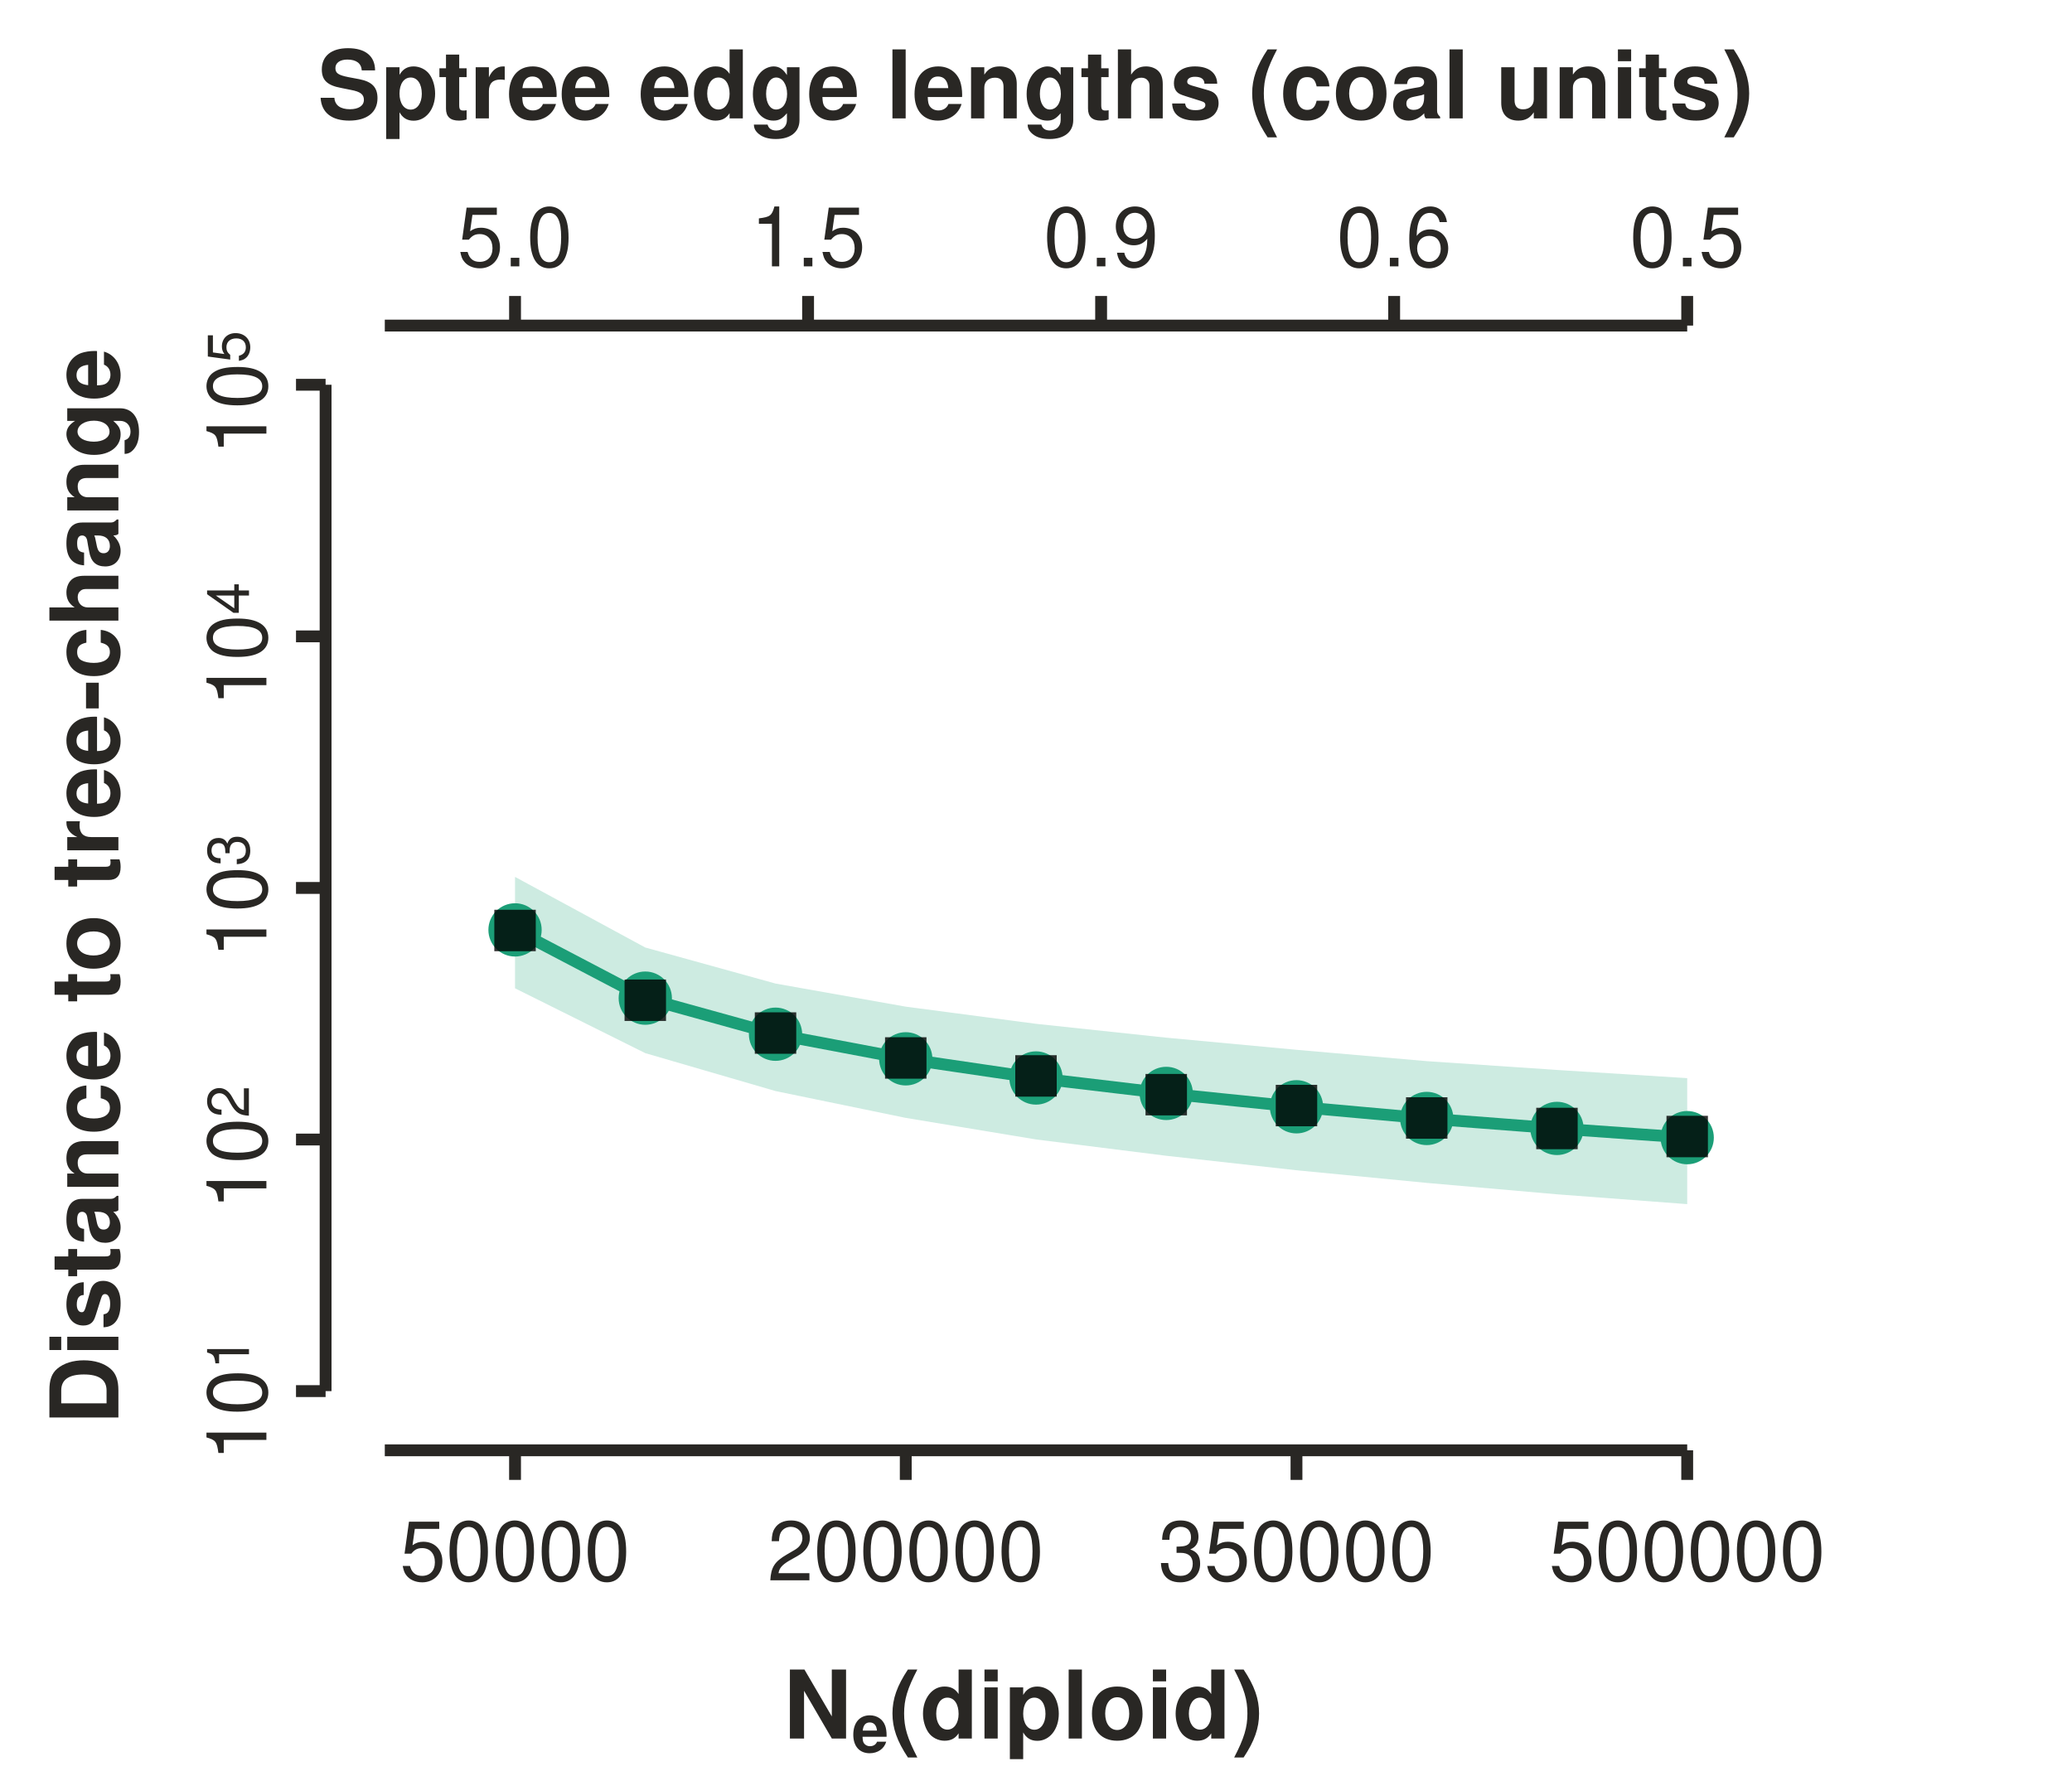
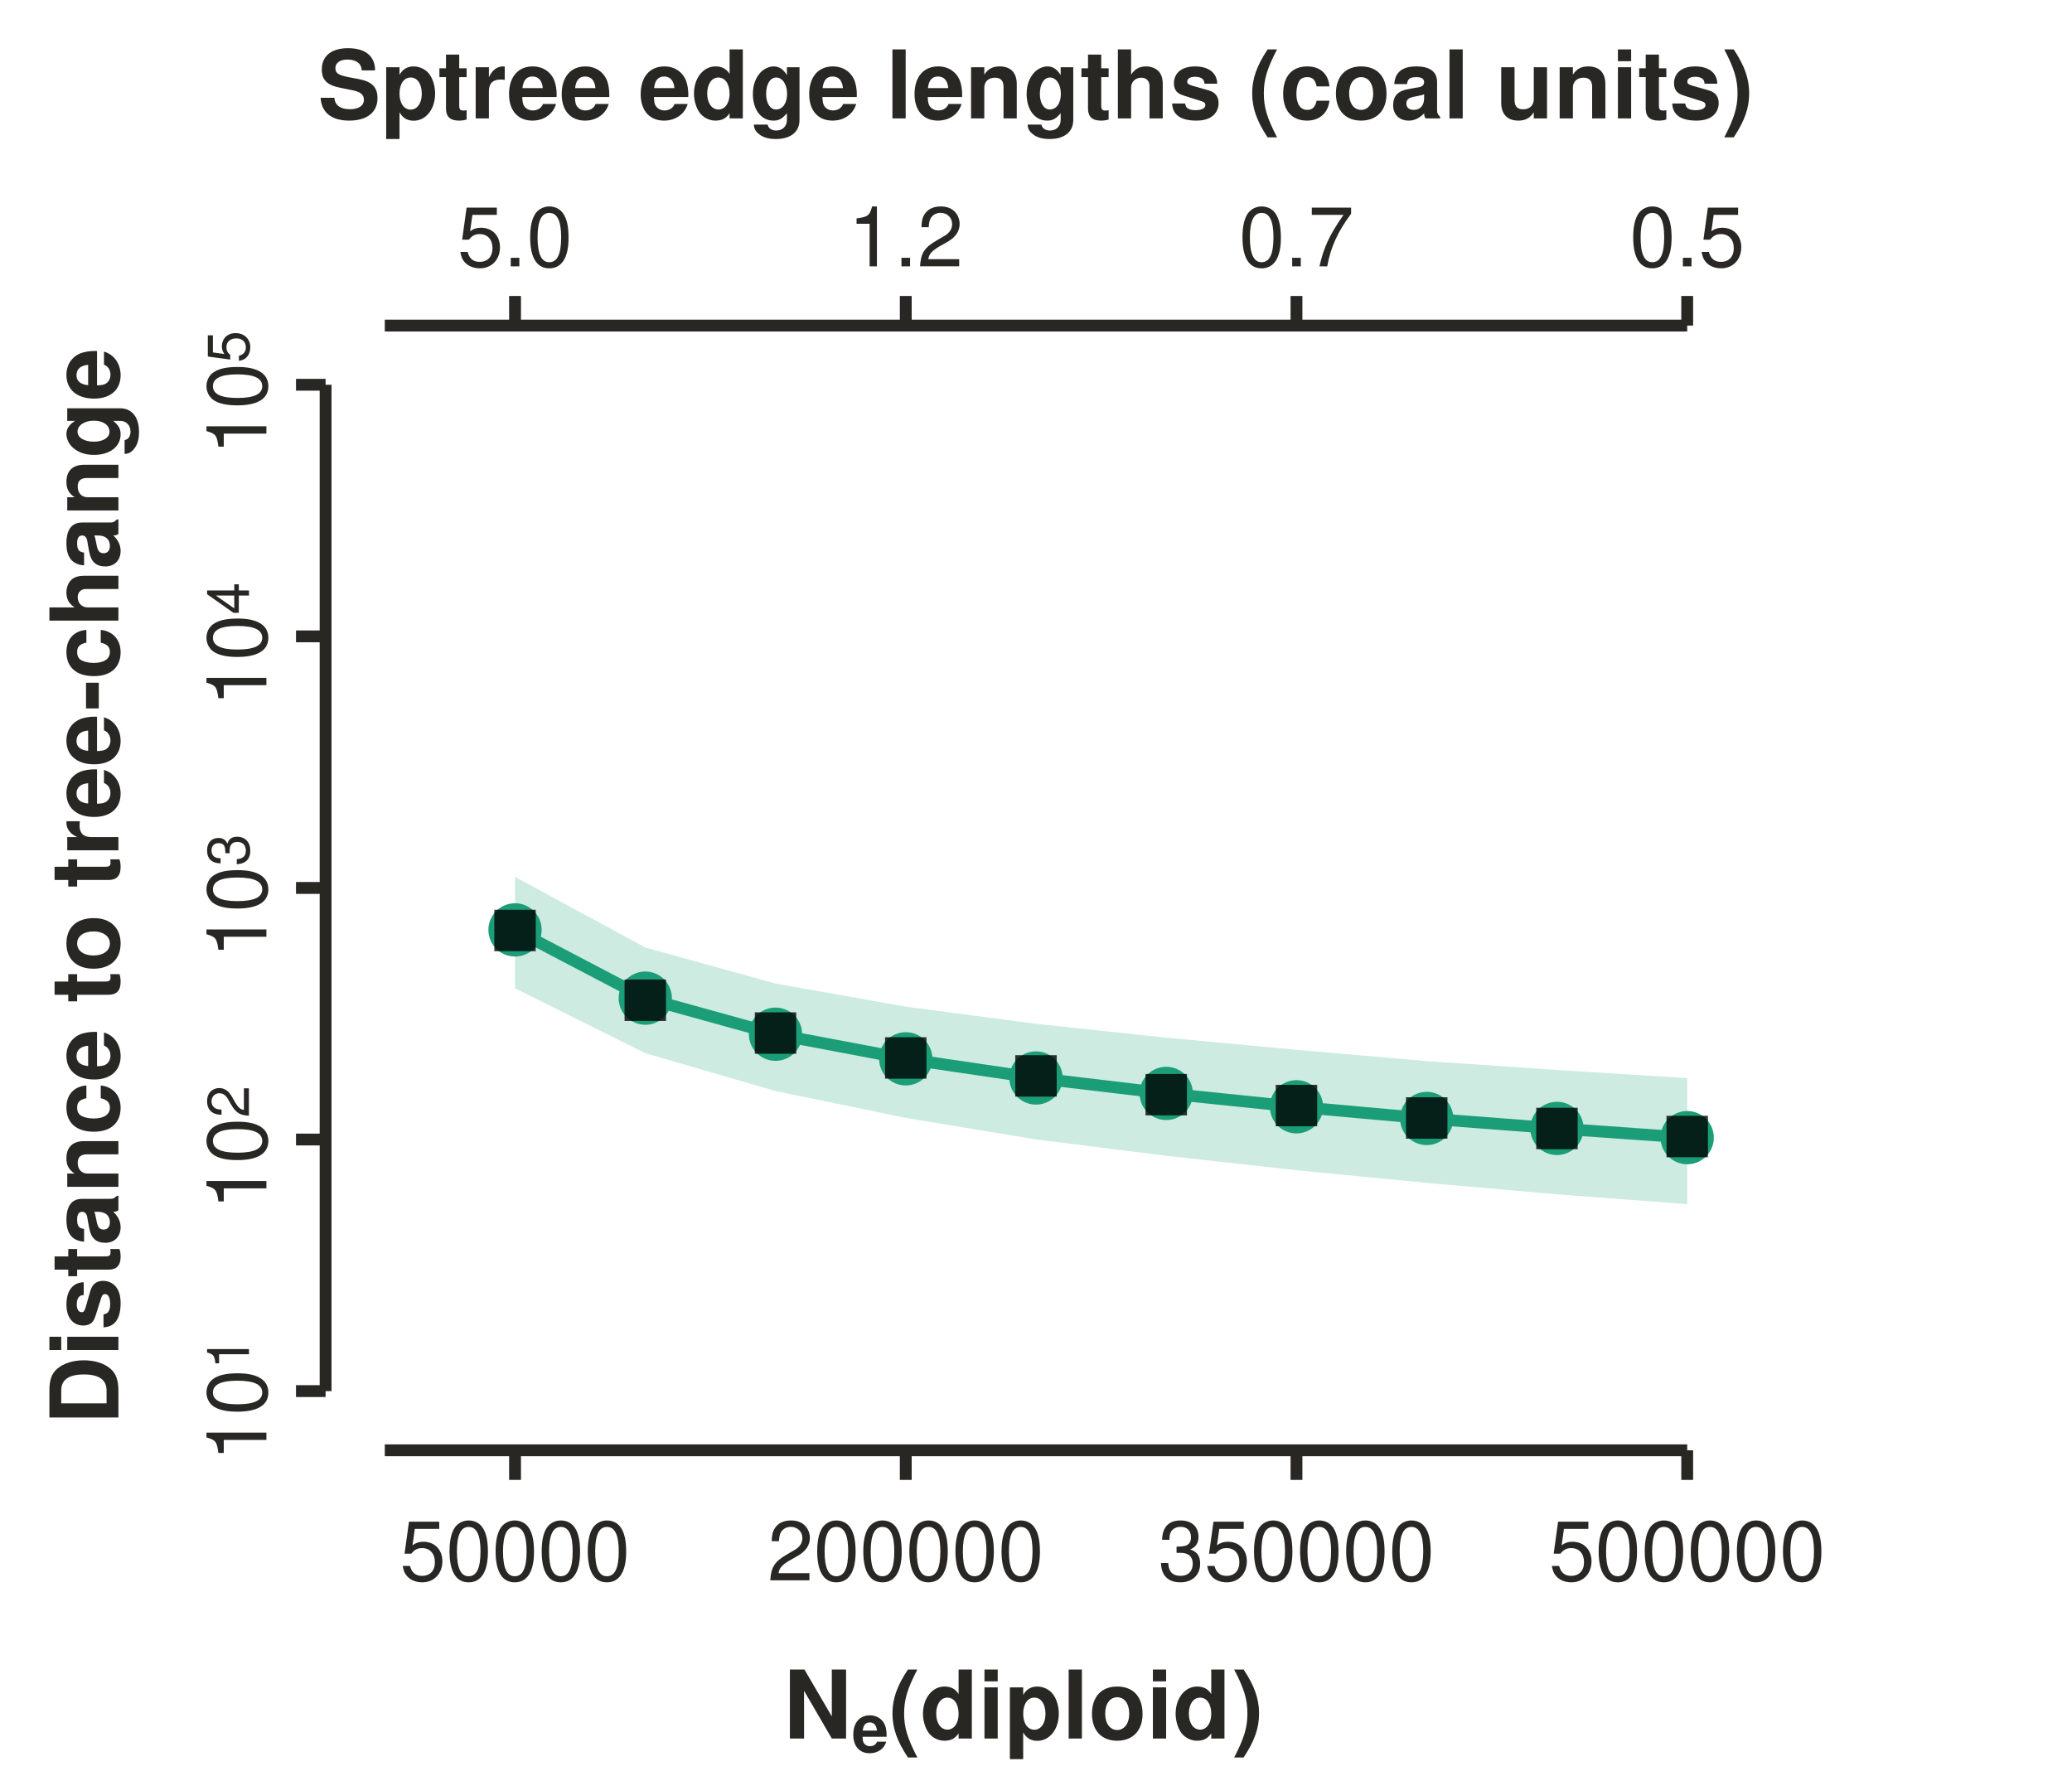
- <svg xmlns="http://www.w3.org/2000/svg" class="toyplot-canvas-Canvas" width="350.0px" height="300.0px" viewBox="0 0 350.0 300.0" preserveAspectRatio="xMidYMid meet" style="background-color:transparent;border-color:#292724;border-style:none;border-width:1.0;fill:rgb(16.1%,15.3%,14.1%);fill-opacity:1.0;font-family:Helvetica;font-size:12px;opacity:1.0;stroke:rgb(16.1%,15.3%,14.1%);stroke-opacity:1.0;stroke-width:1.0" id="tcccf5c7e5dca4793bf7ef78d2e35acb2">
-   <g class="toyplot-coordinates-Cartesian" id="tf89db26ab52f48b193a21f864c418034">
-     <clipPath id="t363a554bea5f468899b01b4c0b4058c4">
+ <svg xmlns="http://www.w3.org/2000/svg" class="toyplot-canvas-Canvas" width="350.0px" height="300.0px" viewBox="0 0 350.0 300.0" preserveAspectRatio="xMidYMid meet" style="background-color:transparent;border-color:#292724;border-style:none;border-width:1.0;fill:rgb(16.1%,15.3%,14.1%);fill-opacity:1.0;font-family:Helvetica;font-size:12px;opacity:1.0;stroke:rgb(16.1%,15.3%,14.1%);stroke-opacity:1.0;stroke-width:1.0" id="tdb757c0d7034443cb799330a79c66674">
+   <g class="toyplot-coordinates-Cartesian" id="t91a1d31179df43aa96b4c8970f1ee90e">
+     <clipPath id="tf7bd183b22ca4b498b6752392f516561">
      <rect x="55.0" y="55.0" width="240.0" height="190.0" />
    </clipPath>
-     <g clip-path="url(#t363a554bea5f468899b01b4c0b4058c4)">
-       <g class="toyplot-mark-FillBoundaries" style="stroke:none" id="t0214f4171a5c4057b42c836438c10724">
+     <g clip-path="url(#tf7bd183b22ca4b498b6752392f516561)">
+       <g class="toyplot-mark-FillBoundaries" style="stroke:none" id="t73482c103c0d41989a694e2bc54eb69f">
        <polygon points="87.0,166.956 109.0,177.908 131.0,184.313 153.0,188.845 175.0,192.487 197.0,195.246 219.0,197.691 241.0,199.826 263.0,201.755 285.0,203.414 285.0,182.13 263.0,180.747 241.0,179.259 219.0,177.343 197.0,175.293 175.0,172.953 153.0,170.055 131.0,166.152 109.0,160.064 87.0,148.134" style="fill:rgb(40%,76.1%,64.7%);fill-opacity:1.0;opacity:0.33;stroke:none" />
      </g>
-       <g class="toyplot-mark-Plot" style="fill:none" id="ta420a20c44a24a4a8148b229484b00bb">
+       <g class="toyplot-mark-Plot" style="fill:none" id="t93382954b0964c2ea5d21f079605c7a9">
        <g class="toyplot-Series">
          <path d="M 87.0 157.087 L 109.0 168.618 L 131.0 174.71 L 153.0 178.868 L 175.0 182.104 L 197.0 184.712 L 219.0 186.969 L 241.0 188.943 L 263.0 190.625 L 285.0 192.184" style="stroke:rgb(10.6%,62%,46.7%);stroke-opacity:1.0;stroke-width:2.0" />
        </g>
      </g>
-       <g class="toyplot-mark-Point" id="tb84d9ee715fe45f19f4a6b307745492c">
+       <g class="toyplot-mark-Point" id="t1e4b81e084f4474b8cdc5d9b230cc39e">
        <g class="toyplot-Series">
          <g style="fill:rgb(10.6%,62%,46.7%);fill-opacity:1.0;opacity:1.0;stroke:rgb(10.6%,62%,46.7%);stroke-opacity:1.0" class="toyplot-Datum" transform="translate(87.0, 157.0869)">
            <circle r="4.0" />
          </g>
          <g style="fill:rgb(10.6%,62%,46.7%);fill-opacity:1.0;opacity:1.0;stroke:rgb(10.6%,62%,46.7%);stroke-opacity:1.0" class="toyplot-Datum" transform="translate(109.0, 168.618)">
            <circle r="4.0" />
          </g>
          <g style="fill:rgb(10.6%,62%,46.7%);fill-opacity:1.0;opacity:1.0;stroke:rgb(10.6%,62%,46.7%);stroke-opacity:1.0" class="toyplot-Datum" transform="translate(131.0, 174.7103)">
            <circle r="4.0" />
          </g>
          <g style="fill:rgb(10.6%,62%,46.7%);fill-opacity:1.0;opacity:1.0;stroke:rgb(10.6%,62%,46.7%);stroke-opacity:1.0" class="toyplot-Datum" transform="translate(153.0, 178.868)">
            <circle r="4.0" />
          </g>
          <g style="fill:rgb(10.6%,62%,46.7%);fill-opacity:1.0;opacity:1.0;stroke:rgb(10.6%,62%,46.7%);stroke-opacity:1.0" class="toyplot-Datum" transform="translate(175.0, 182.1041)">
            <circle r="4.0" />
          </g>
          <g style="fill:rgb(10.6%,62%,46.7%);fill-opacity:1.0;opacity:1.0;stroke:rgb(10.6%,62%,46.7%);stroke-opacity:1.0" class="toyplot-Datum" transform="translate(197.0, 184.7121)">
            <circle r="4.0" />
          </g>
          <g style="fill:rgb(10.6%,62%,46.7%);fill-opacity:1.0;opacity:1.0;stroke:rgb(10.6%,62%,46.7%);stroke-opacity:1.0" class="toyplot-Datum" transform="translate(219.0, 186.9692)">
            <circle r="4.0" />
          </g>
          <g style="fill:rgb(10.6%,62%,46.7%);fill-opacity:1.0;opacity:1.0;stroke:rgb(10.6%,62%,46.7%);stroke-opacity:1.0" class="toyplot-Datum" transform="translate(241.0, 188.943)">
            <circle r="4.0" />
          </g>
          <g style="fill:rgb(10.6%,62%,46.7%);fill-opacity:1.0;opacity:1.0;stroke:rgb(10.6%,62%,46.7%);stroke-opacity:1.0" class="toyplot-Datum" transform="translate(263.0, 190.6247)">
            <circle r="4.0" />
          </g>
          <g style="fill:rgb(10.6%,62%,46.7%);fill-opacity:1.0;opacity:1.0;stroke:rgb(10.6%,62%,46.7%);stroke-opacity:1.0" class="toyplot-Datum" transform="translate(285.0, 192.1837)">
            <circle r="4.0" />
          </g>
        </g>
      </g>
-       <g class="toyplot-mark-Point" id="t0834ad7c03584e0087557d2f8aed5805">
+       <g class="toyplot-mark-Point" id="t57ed439fb0194c80b6e4408bbdd7a876">
        <g class="toyplot-Series">
          <g style="fill:rgb(0%,0%,0%);fill-opacity:1.0;opacity:0.8;stroke:none" class="toyplot-Datum" transform="translate(87.0, 157.1868)">
            <rect x="-3.5" y="-3.5" width="7.0" height="7.0" />
          </g>
          <g style="fill:rgb(0%,0%,0%);fill-opacity:1.0;opacity:0.8;stroke:none" class="toyplot-Datum" transform="translate(109.0, 168.9704)">
            <rect x="-3.5" y="-3.5" width="7.0" height="7.0" />
          </g>
          <g style="fill:rgb(0%,0%,0%);fill-opacity:1.0;opacity:0.8;stroke:none" class="toyplot-Datum" transform="translate(131.0, 174.5124)">
            <rect x="-3.5" y="-3.5" width="7.0" height="7.0" />
          </g>
          <g style="fill:rgb(0%,0%,0%);fill-opacity:1.0;opacity:0.8;stroke:none" class="toyplot-Datum" transform="translate(153.0, 178.7196)">
            <rect x="-3.5" y="-3.5" width="7.0" height="7.0" />
          </g>
          <g style="fill:rgb(0%,0%,0%);fill-opacity:1.0;opacity:0.8;stroke:none" class="toyplot-Datum" transform="translate(175.0, 181.7548)">
            <rect x="-3.5" y="-3.5" width="7.0" height="7.0" />
          </g>
          <g style="fill:rgb(0%,0%,0%);fill-opacity:1.0;opacity:0.8;stroke:none" class="toyplot-Datum" transform="translate(197.0, 184.9217)">
            <rect x="-3.5" y="-3.5" width="7.0" height="7.0" />
          </g>
          <g style="fill:rgb(0%,0%,0%);fill-opacity:1.0;opacity:0.8;stroke:none" class="toyplot-Datum" transform="translate(219.0, 186.7622)">
            <rect x="-3.5" y="-3.5" width="7.0" height="7.0" />
          </g>
          <g style="fill:rgb(0%,0%,0%);fill-opacity:1.0;opacity:0.8;stroke:none" class="toyplot-Datum" transform="translate(241.0, 188.8601)">
            <rect x="-3.5" y="-3.5" width="7.0" height="7.0" />
          </g>
          <g style="fill:rgb(0%,0%,0%);fill-opacity:1.0;opacity:0.8;stroke:none" class="toyplot-Datum" transform="translate(263.0, 190.6357)">
            <rect x="-3.5" y="-3.5" width="7.0" height="7.0" />
          </g>
          <g style="fill:rgb(0%,0%,0%);fill-opacity:1.0;opacity:0.8;stroke:none" class="toyplot-Datum" transform="translate(285.0, 191.9935)">
            <rect x="-3.5" y="-3.5" width="7.0" height="7.0" />
          </g>
        </g>
      </g>
    </g>
-     <g class="toyplot-coordinates-Axis" id="t5f93b4fbc4e44d65b1e2c01a6b586034" transform="translate(65.0,235.0)translate(0,10.0)">
+     <g class="toyplot-coordinates-Axis" id="td9efea08bacf45d69dd2d1f15773044b" transform="translate(65.0,235.0)translate(0,10.0)">
      <line x1="0" y1="0" x2="220.0" y2="0" style="stroke-width:2" />
      <g>
        <line x1="22.0" y1="5.0" x2="22.0" y2="0" style="stroke-width:2" />
        <line x1="88.0" y1="5.0" x2="88.0" y2="0" style="stroke-width:2" />
        <line x1="154.0" y1="5.0" x2="154.0" y2="0" style="stroke-width:2" />
        <line x1="220.0" y1="5.0" x2="220.0" y2="0" style="stroke-width:2" />
      </g>
      <g>
        <g transform="translate(22.0,10.0)">
          <text x="-19.46" y="11.977" style="fill:rgb(16.1%,15.3%,14.1%);fill-opacity:1.0;font-family:helvetica;font-size:14.0px;font-weight:normal;stroke:none;vertical-align:baseline;white-space:pre">50000</text>
        </g>
        <g transform="translate(88.0,10.0)">
          <text x="-23.352" y="11.977" style="fill:rgb(16.1%,15.3%,14.1%);fill-opacity:1.0;font-family:helvetica;font-size:14.0px;font-weight:normal;stroke:none;vertical-align:baseline;white-space:pre">200000</text>
        </g>
        <g transform="translate(154.0,10.0)">
          <text x="-23.352" y="11.977" style="fill:rgb(16.1%,15.3%,14.1%);fill-opacity:1.0;font-family:helvetica;font-size:14.0px;font-weight:normal;stroke:none;vertical-align:baseline;white-space:pre">350000</text>
        </g>
        <g transform="translate(220.0,10.0)">
          <text x="-23.352" y="11.977" style="fill:rgb(16.1%,15.3%,14.1%);fill-opacity:1.0;font-family:helvetica;font-size:14.0px;font-weight:normal;stroke:none;vertical-align:baseline;white-space:pre">500000</text>
        </g>
      </g>
      <g transform="translate(110.0,35.0)">
        <text x="-42.666" y="13.688" style="fill:rgb(16.1%,15.3%,14.1%);fill-opacity:1.0;font-family:helvetica;font-size:16.0px;font-weight:bold;stroke:none;vertical-align:baseline;white-space:pre">N</text>
        <text x="-31.114" y="15.928" style="fill:rgb(16.1%,15.3%,14.1%);fill-opacity:1.0;font-family:helvetica;font-size:11.2px;font-weight:bold;stroke:none;vertical-align:baseline;white-space:pre">e</text>
        <text x="-24.886" y="13.688" style="fill:rgb(16.1%,15.3%,14.1%);fill-opacity:1.0;font-family:helvetica;font-size:16.0px;font-weight:bold;stroke:none;vertical-align:baseline;white-space:pre"> (diploid)</text>
      </g>
      <g class="toyplot-coordinates-Axis-coordinates" style="visibility:hidden" transform="">
        <line x1="0" x2="0" y1="-5.0" y2="7.5" style="stroke:rgb(43.9%,50.2%,56.5%);stroke-opacity:1.0;stroke-width:1.0" />
        <text x="0" y="-10.0" style="alignment-baseline:alphabetic;fill:rgb(43.9%,50.2%,56.5%);fill-opacity:1.0;font-size:10px;font-weight:normal;stroke:none;text-anchor:middle" />
      </g>
    </g>
-     <g class="toyplot-coordinates-Axis" id="t9cf76d1349ed4c41a1241df611af5fda" transform="translate(65.0,235.0)rotate(-90.0)translate(0,-10.0)">
+     <g class="toyplot-coordinates-Axis" id="tf980db612ef7475e8f5bbf343cc9024a" transform="translate(65.0,235.0)rotate(-90.0)translate(0,-10.0)">
      <line x1="0" y1="0" x2="170.0" y2="0" style="stroke-width:2" />
      <g>
        <line x1="0.0" y1="-5.0" x2="0.0" y2="0" style="stroke-width:2" />
        <line x1="42.5" y1="-5.0" x2="42.5" y2="0" style="stroke-width:2" />
        <line x1="85.0" y1="-5.0" x2="85.0" y2="0" style="stroke-width:2" />
        <line x1="127.5" y1="-5.0" x2="127.5" y2="0" style="stroke-width:2" />
        <line x1="170.0" y1="-5.0" x2="170.0" y2="0" style="stroke-width:2" />
      </g>
      <g>
        <g transform="translate(0.0,-10.0)">
          <text x="-11.871" y="0.0" style="fill:rgb(16.1%,15.3%,14.1%);fill-opacity:1.0;font-family:helvetica;font-size:14.0px;font-weight:normal;stroke:none;vertical-align:baseline;white-space:pre">10</text>
          <text x="3.697" y="-2.94" style="fill:rgb(16.1%,15.3%,14.1%);fill-opacity:1.0;font-family:helvetica;font-size:9.8px;font-weight:normal;stroke:none;vertical-align:baseline;white-space:pre"> 1</text>
        </g>
        <g transform="translate(42.5,-10.0)">
          <text x="-11.871" y="0.0" style="fill:rgb(16.1%,15.3%,14.1%);fill-opacity:1.0;font-family:helvetica;font-size:14.0px;font-weight:normal;stroke:none;vertical-align:baseline;white-space:pre">10</text>
          <text x="3.697" y="-2.94" style="fill:rgb(16.1%,15.3%,14.1%);fill-opacity:1.0;font-family:helvetica;font-size:9.8px;font-weight:normal;stroke:none;vertical-align:baseline;white-space:pre"> 2</text>
        </g>
        <g transform="translate(85.0,-10.0)">
          <text x="-11.871" y="0.0" style="fill:rgb(16.1%,15.3%,14.1%);fill-opacity:1.0;font-family:helvetica;font-size:14.0px;font-weight:normal;stroke:none;vertical-align:baseline;white-space:pre">10</text>
          <text x="3.697" y="-2.94" style="fill:rgb(16.1%,15.3%,14.1%);fill-opacity:1.0;font-family:helvetica;font-size:9.8px;font-weight:normal;stroke:none;vertical-align:baseline;white-space:pre"> 3</text>
        </g>
        <g transform="translate(127.5,-10.0)">
          <text x="-11.871" y="0.0" style="fill:rgb(16.1%,15.3%,14.1%);fill-opacity:1.0;font-family:helvetica;font-size:14.0px;font-weight:normal;stroke:none;vertical-align:baseline;white-space:pre">10</text>
          <text x="3.697" y="-2.94" style="fill:rgb(16.1%,15.3%,14.1%);fill-opacity:1.0;font-family:helvetica;font-size:9.8px;font-weight:normal;stroke:none;vertical-align:baseline;white-space:pre"> 4</text>
        </g>
        <g transform="translate(170.0,-10.0)">
          <text x="-11.871" y="0.0" style="fill:rgb(16.1%,15.3%,14.1%);fill-opacity:1.0;font-family:helvetica;font-size:14.0px;font-weight:normal;stroke:none;vertical-align:baseline;white-space:pre">10</text>
          <text x="3.697" y="-2.94" style="fill:rgb(16.1%,15.3%,14.1%);fill-opacity:1.0;font-family:helvetica;font-size:9.8px;font-weight:normal;stroke:none;vertical-align:baseline;white-space:pre"> 5</text>
        </g>
      </g>
      <g transform="translate(85.0,-35.0)">
        <text x="-90.688" y="0.0" style="fill:rgb(16.1%,15.3%,14.1%);fill-opacity:1.0;font-family:helvetica;font-size:16.0px;font-weight:bold;stroke:none;vertical-align:baseline;white-space:pre">Distance to tree-change</text>
      </g>
      <g class="toyplot-coordinates-Axis-coordinates" style="visibility:hidden" transform="">
        <line x1="0" x2="0" y1="5.0" y2="-7.5" style="stroke:rgb(43.9%,50.2%,56.5%);stroke-opacity:1.0;stroke-width:1.0" />
        <text x="0" y="10.0" style="alignment-baseline:hanging;fill:rgb(43.9%,50.2%,56.5%);fill-opacity:1.0;font-size:10px;font-weight:normal;stroke:none;text-anchor:middle" />
      </g>
    </g>
  </g>
-   <g class="toyplot-coordinates-Cartesian" id="t22ee37e1cfdb4060b374cfc62c5c2321">
-     <clipPath id="t4f171e4cf9e144679b01e899d9e54cf7">
+   <g class="toyplot-coordinates-Cartesian" id="tcfaa84a0fa22484aa91e63658968c637">
+     <clipPath id="taa0b3bbd2e0d439e9caf3761beda21b4">
      <rect x="55.0" y="55.0" width="240.0" height="190.0" />
    </clipPath>
-     <g clip-path="url(#t4f171e4cf9e144679b01e899d9e54cf7)" />
-     <g class="toyplot-coordinates-Axis" id="t086fd9bfad904ff7a8cce7a33eda574a" transform="translate(65.0,65.0)translate(0,-10.0)">
+     <g clip-path="url(#taa0b3bbd2e0d439e9caf3761beda21b4)" />
+     <g class="toyplot-coordinates-Axis" id="tc2daf05f9b33438b9b5406ce21ed455e" transform="translate(65.0,65.0)translate(0,-10.0)">
      <line x1="0" y1="0" x2="220.0" y2="0" style="stroke-width:2" />
      <g>
        <line x1="22" y1="-5.0" x2="22" y2="0" style="stroke-width:2" />
-         <line x1="71.5" y1="-5.0" x2="71.5" y2="0" style="stroke-width:2" />
-         <line x1="121" y1="-5.0" x2="121" y2="0" style="stroke-width:2" />
-         <line x1="170.5" y1="-5.0" x2="170.5" y2="0" style="stroke-width:2" />
+         <line x1="88" y1="-5.0" x2="88" y2="0" style="stroke-width:2" />
+         <line x1="154" y1="-5.0" x2="154" y2="0" style="stroke-width:2" />
        <line x1="220.0" y1="-5.0" x2="220.0" y2="0" style="stroke-width:2" />
      </g>
      <g>
        <g transform="translate(22.0002,-10.0)">
          <text x="-9.73" y="0.0" style="fill:rgb(16.1%,15.3%,14.1%);fill-opacity:1.0;font-family:helvetica;font-size:14.0px;font-weight:normal;stroke:none;vertical-align:baseline;white-space:pre">5.0</text>
        </g>
-         <g transform="translate(71.50015,-10.0)">
-           <text x="-9.73" y="0.0" style="fill:rgb(16.1%,15.3%,14.1%);fill-opacity:1.0;font-family:helvetica;font-size:14.0px;font-weight:normal;stroke:none;vertical-align:baseline;white-space:pre">1.5</text>
+         <g transform="translate(88.00013,-10.0)">
+           <text x="-9.73" y="0.0" style="fill:rgb(16.1%,15.3%,14.1%);fill-opacity:1.0;font-family:helvetica;font-size:14.0px;font-weight:normal;stroke:none;vertical-align:baseline;white-space:pre">1.2</text>
        </g>
-         <g transform="translate(121.0001,-10.0)">
-           <text x="-9.73" y="0.0" style="fill:rgb(16.1%,15.3%,14.1%);fill-opacity:1.0;font-family:helvetica;font-size:14.0px;font-weight:normal;stroke:none;vertical-align:baseline;white-space:pre">0.9</text>
-         </g>
-         <g transform="translate(170.5,-10.0)">
-           <text x="-9.73" y="0.0" style="fill:rgb(16.1%,15.3%,14.1%);fill-opacity:1.0;font-family:helvetica;font-size:14.0px;font-weight:normal;stroke:none;vertical-align:baseline;white-space:pre">0.6</text>
+         <g transform="translate(154.0001,-10.0)">
+           <text x="-9.73" y="0.0" style="fill:rgb(16.1%,15.3%,14.1%);fill-opacity:1.0;font-family:helvetica;font-size:14.0px;font-weight:normal;stroke:none;vertical-align:baseline;white-space:pre">0.7</text>
        </g>
        <g transform="translate(220.0,-10.0)">
          <text x="-9.73" y="0.0" style="fill:rgb(16.1%,15.3%,14.1%);fill-opacity:1.0;font-family:helvetica;font-size:14.0px;font-weight:normal;stroke:none;vertical-align:baseline;white-space:pre">0.5</text>
        </g>
      </g>
      <g transform="translate(110.0,-35.0)">
        <text x="-121.36" y="0.0" style="fill:rgb(16.1%,15.3%,14.1%);fill-opacity:1.0;font-family:helvetica;font-size:16.0px;font-weight:bold;stroke:none;vertical-align:baseline;white-space:pre">Sptree edge lengths (coal units)</text>
      </g>
      <g class="toyplot-coordinates-Axis-coordinates" style="visibility:hidden" transform="">
        <line x1="0" x2="0" y1="5.0" y2="-7.5" style="stroke:rgb(43.9%,50.2%,56.5%);stroke-opacity:1.0;stroke-width:1.0" />
        <text x="0" y="10.0" style="alignment-baseline:hanging;fill:rgb(43.9%,50.2%,56.5%);fill-opacity:1.0;font-size:10px;font-weight:normal;stroke:none;text-anchor:middle" />
      </g>
    </g>
  </g>
</svg>
